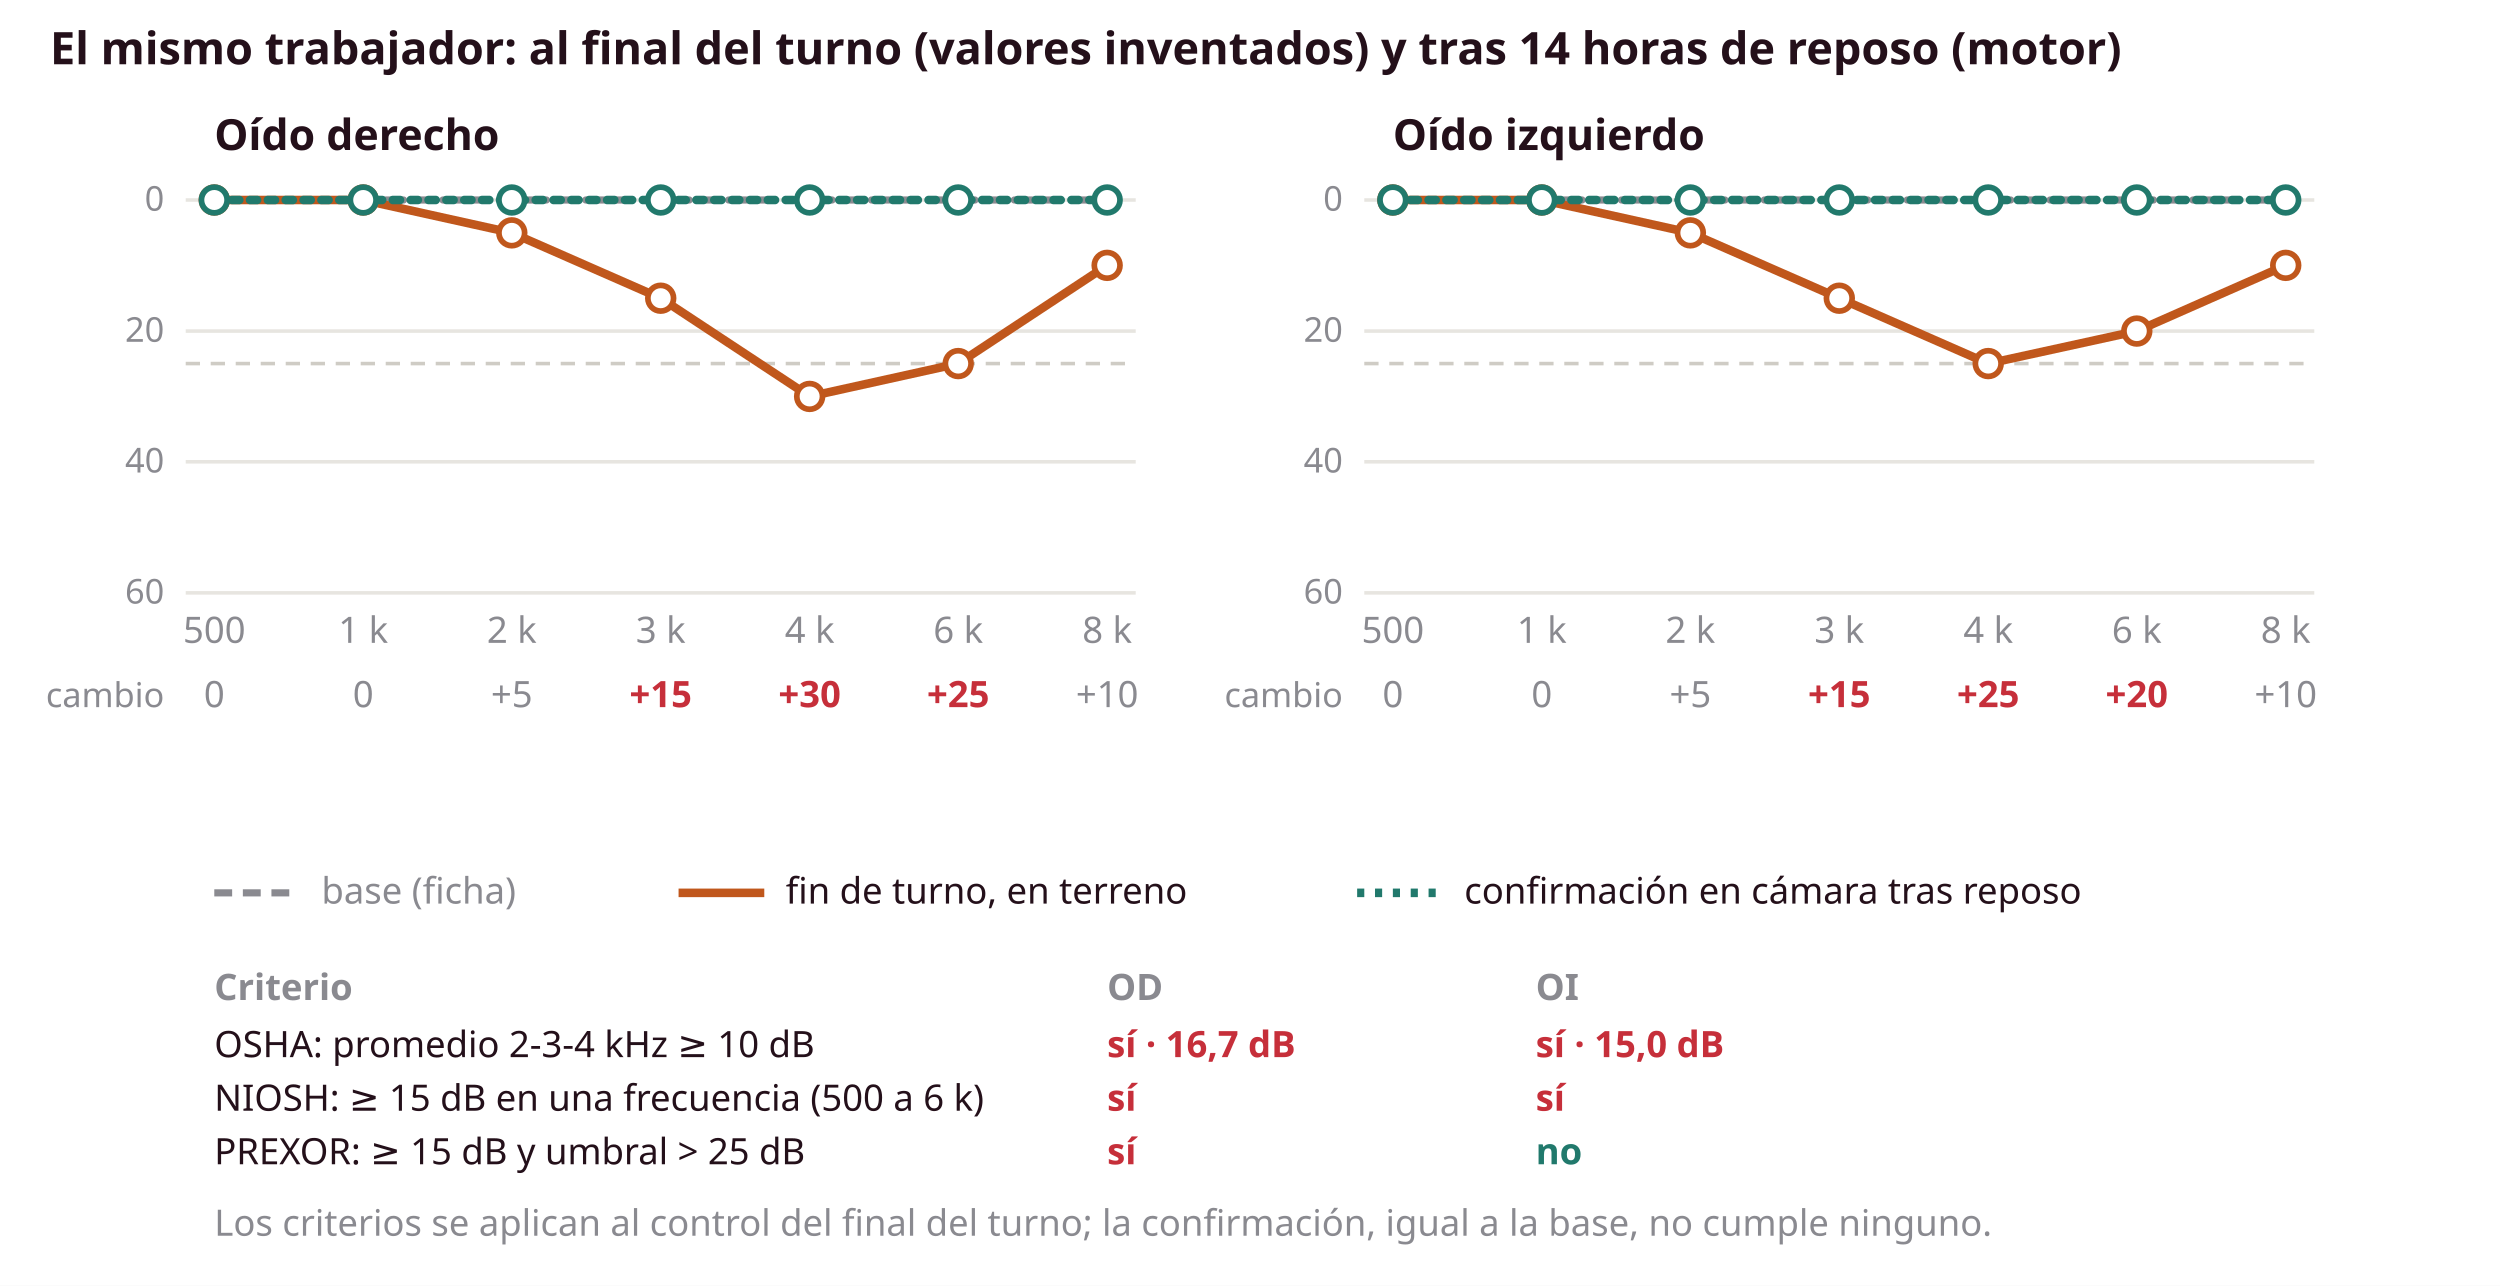
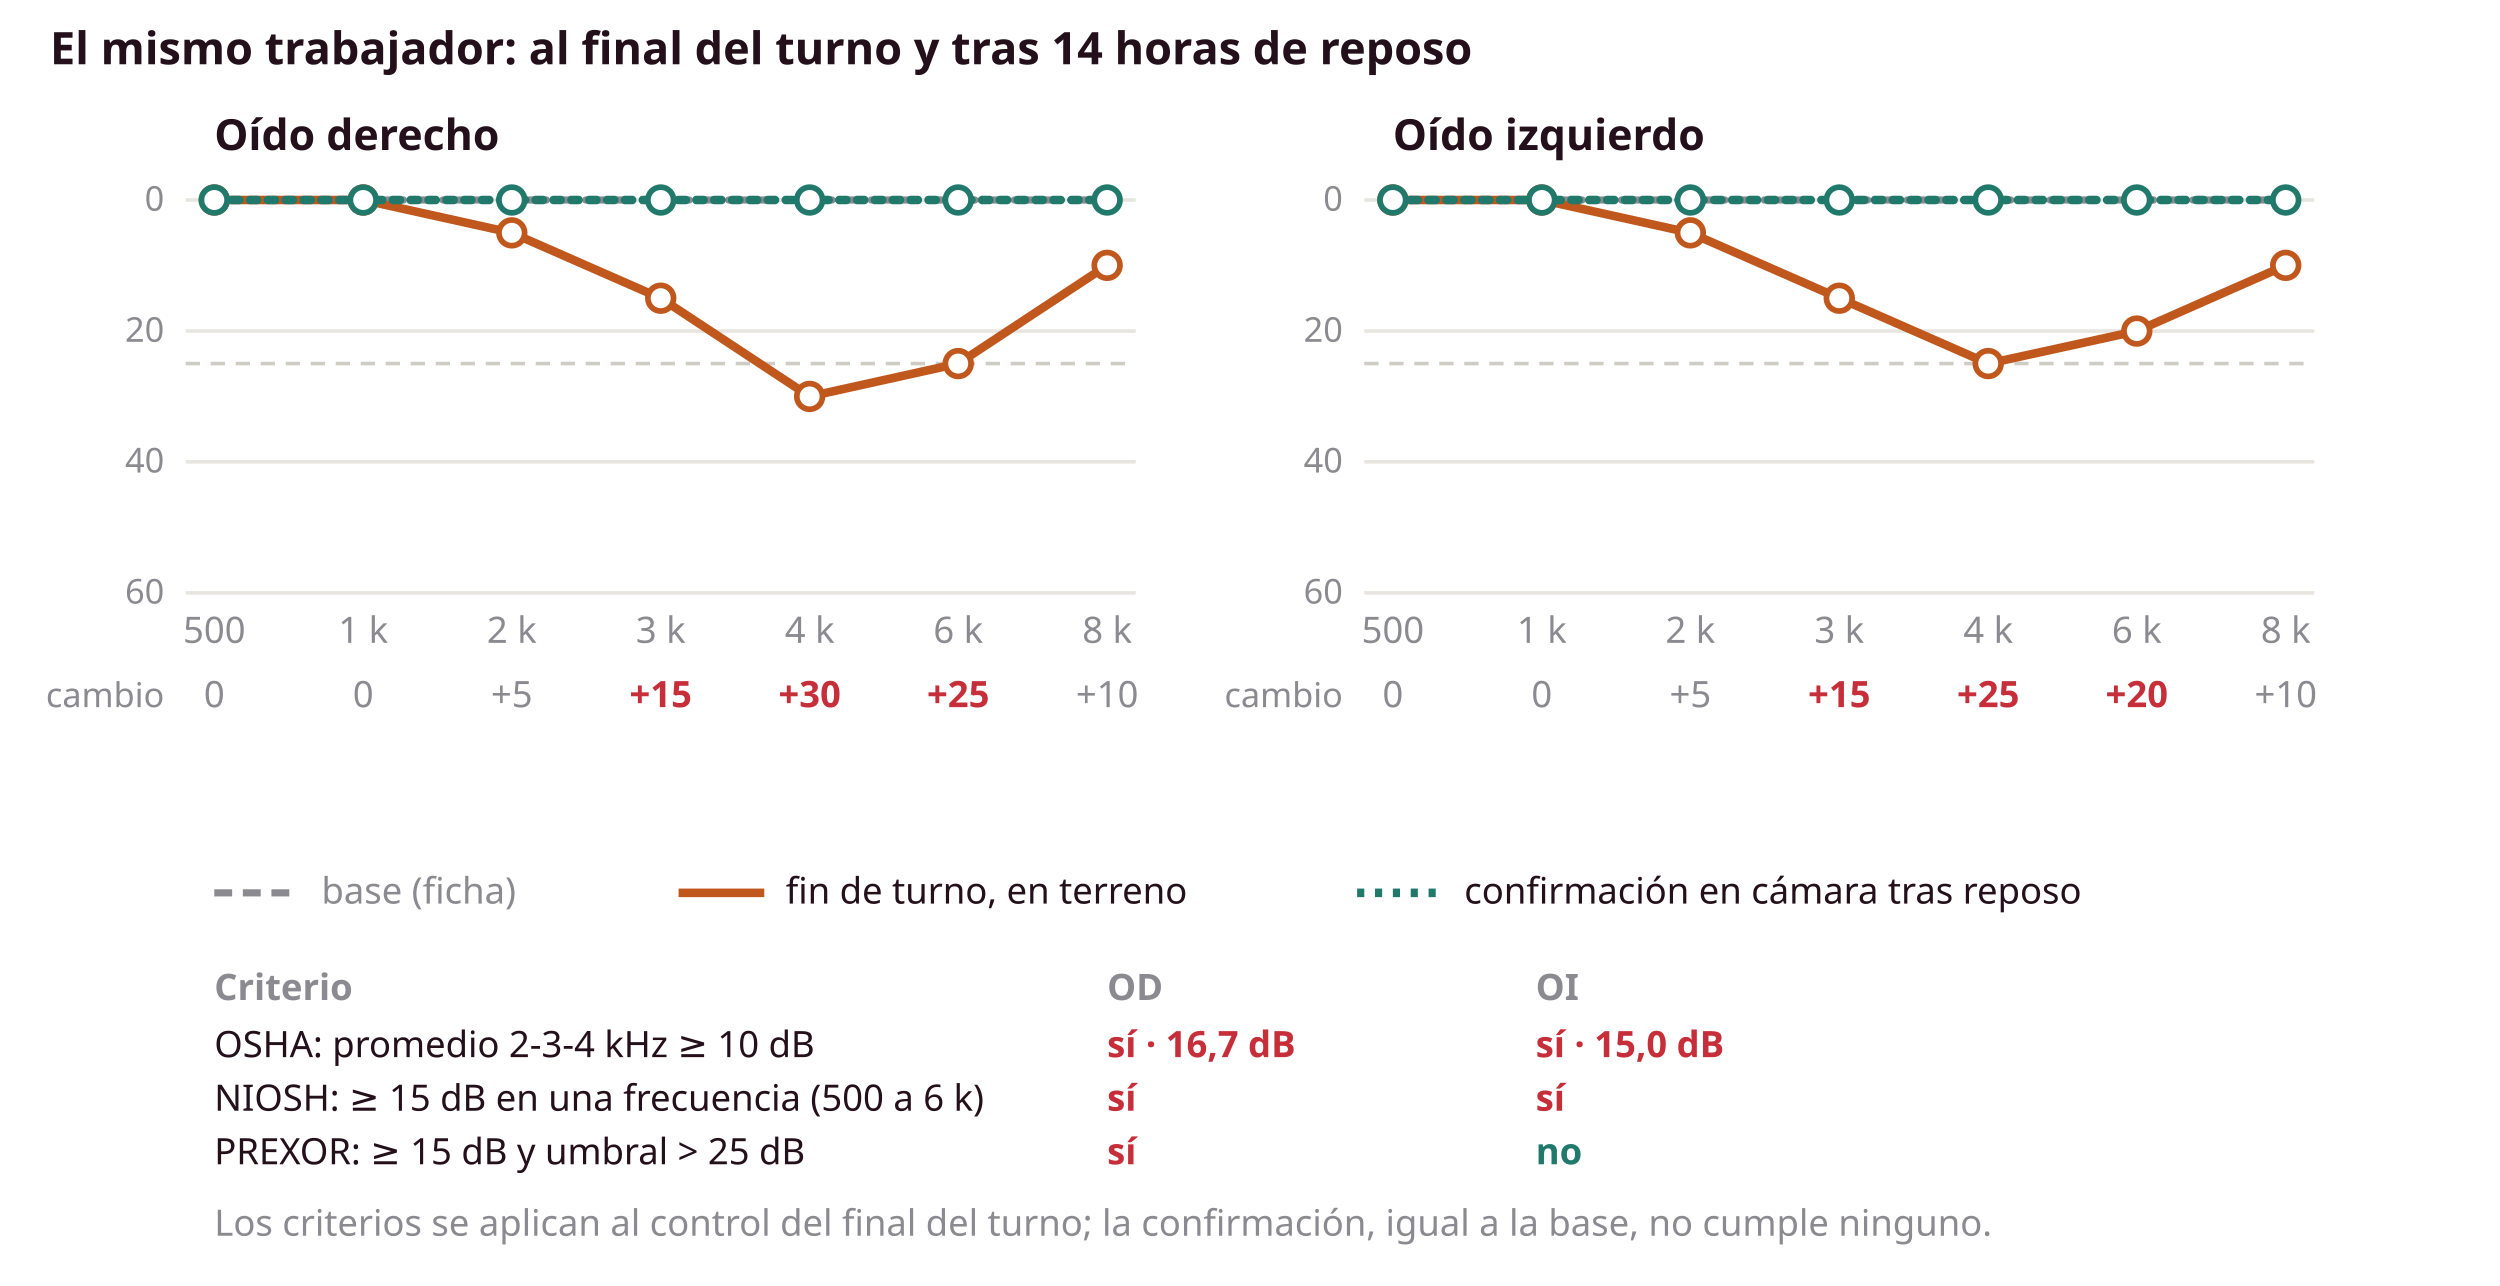
<svg xmlns="http://www.w3.org/2000/svg" viewBox="0 0 700 360" width="700" height="360">
  <defs />
  <rect width="700" height="360" fill="#fff" />
-   <text x="14.0" y="18.0" font-family="'Plus Jakarta Sans', sans-serif" font-size="12.6" fill="#24101a" text-anchor="start" font-weight="700">El mismo trabajador: al final del turno (valores inventados) y tras 14 horas de reposo (motor)</text>
+   <text x="14.0" y="18.0" font-family="'Plus Jakarta Sans', sans-serif" font-size="12.6" fill="#24101a" text-anchor="start" font-weight="700">El mismo trabajador: al final del turno y tras 14 horas de reposo</text>
  <text x="60.0" y="42.0" font-family="'Plus Jakarta Sans', sans-serif" font-size="12.0" fill="#24101a" text-anchor="start" font-weight="700">Oído derecho</text>
  <line x1="52.0" y1="56.0" x2="318.0" y2="56.0" stroke="#e7e5e0" stroke-width="1" />
  <text x="46.0" y="59.0" font-family="'Plus Jakarta Sans', sans-serif" font-size="9.6" fill="#8a8a90" text-anchor="end" font-weight="400">0</text>
  <line x1="52.0" y1="92.7" x2="318.0" y2="92.7" stroke="#e7e5e0" stroke-width="1" />
  <text x="46.0" y="95.7" font-family="'Plus Jakarta Sans', sans-serif" font-size="9.6" fill="#8a8a90" text-anchor="end" font-weight="400">20</text>
  <line x1="52.0" y1="129.3" x2="318.0" y2="129.3" stroke="#e7e5e0" stroke-width="1" />
  <text x="46.0" y="132.3" font-family="'Plus Jakarta Sans', sans-serif" font-size="9.6" fill="#8a8a90" text-anchor="end" font-weight="400">40</text>
  <line x1="52.0" y1="166.0" x2="318.0" y2="166.0" stroke="#e7e5e0" stroke-width="1" />
  <text x="46.0" y="169.0" font-family="'Plus Jakarta Sans', sans-serif" font-size="9.6" fill="#8a8a90" text-anchor="end" font-weight="400">60</text>
  <line x1="52.0" y1="101.8" x2="318.0" y2="101.8" stroke="#cfccc5" stroke-width="1" stroke-dasharray="4 3" />
  <text x="60.0" y="180.0" font-family="'Plus Jakarta Sans', sans-serif" font-size="10.2" fill="#8a8a90" text-anchor="middle" font-weight="400">500</text>
  <text x="101.7" y="180.0" font-family="'Plus Jakarta Sans', sans-serif" font-size="10.2" fill="#8a8a90" text-anchor="middle" font-weight="400">1 k</text>
  <text x="143.3" y="180.0" font-family="'Plus Jakarta Sans', sans-serif" font-size="10.2" fill="#8a8a90" text-anchor="middle" font-weight="400">2 k</text>
  <text x="185.0" y="180.0" font-family="'Plus Jakarta Sans', sans-serif" font-size="10.2" fill="#8a8a90" text-anchor="middle" font-weight="400">3 k</text>
  <text x="226.7" y="180.0" font-family="'Plus Jakarta Sans', sans-serif" font-size="10.2" fill="#8a8a90" text-anchor="middle" font-weight="400">4 k</text>
  <text x="268.3" y="180.0" font-family="'Plus Jakarta Sans', sans-serif" font-size="10.2" fill="#8a8a90" text-anchor="middle" font-weight="400">6 k</text>
  <text x="310.0" y="180.0" font-family="'Plus Jakarta Sans', sans-serif" font-size="10.2" fill="#8a8a90" text-anchor="middle" font-weight="400">8 k</text>
  <polyline points="60.0,56.0 101.7,56.0 143.3,56.0 185.0,56.0 226.7,56.0 268.3,56.0 310.0,56.0" fill="none" stroke="#8a8a90" stroke-width="2" stroke-linejoin="round" stroke-linecap="round" stroke-dasharray="5 3" />
  <polyline points="60.0,56.0 101.7,56.0 143.3,65.2 185.0,83.5 226.7,111.0 268.3,101.8 310.0,74.3" fill="none" stroke="#c0571c" stroke-width="2.4" stroke-linejoin="round" stroke-linecap="round" />
  <circle cx="60.0" cy="56.0" r="3.6" fill="#fff" stroke="#c0571c" stroke-width="1.6" />
  <circle cx="101.7" cy="56.0" r="3.6" fill="#fff" stroke="#c0571c" stroke-width="1.6" />
  <circle cx="143.3" cy="65.2" r="3.6" fill="#fff" stroke="#c0571c" stroke-width="1.6" />
  <circle cx="185.0" cy="83.5" r="3.6" fill="#fff" stroke="#c0571c" stroke-width="1.6" />
  <circle cx="226.7" cy="111.0" r="3.6" fill="#fff" stroke="#c0571c" stroke-width="1.6" />
  <circle cx="268.3" cy="101.8" r="3.6" fill="#fff" stroke="#c0571c" stroke-width="1.6" />
  <circle cx="310.0" cy="74.3" r="3.6" fill="#fff" stroke="#c0571c" stroke-width="1.6" />
  <polyline points="60.0,56.0 101.7,56.0 143.3,56.0 185.0,56.0 226.7,56.0 268.3,56.0 310.0,56.0" fill="none" stroke="#21796c" stroke-width="2.4" stroke-linejoin="round" stroke-linecap="round" stroke-dasharray="2 3" />
  <circle cx="60.0" cy="56.0" r="3.6" fill="#fff" stroke="#21796c" stroke-width="1.6" />
  <circle cx="101.7" cy="56.0" r="3.6" fill="#fff" stroke="#21796c" stroke-width="1.6" />
  <circle cx="143.3" cy="56.0" r="3.6" fill="#fff" stroke="#21796c" stroke-width="1.6" />
  <circle cx="185.0" cy="56.0" r="3.6" fill="#fff" stroke="#21796c" stroke-width="1.6" />
  <circle cx="226.7" cy="56.0" r="3.6" fill="#fff" stroke="#21796c" stroke-width="1.6" />
  <circle cx="268.3" cy="56.0" r="3.6" fill="#fff" stroke="#21796c" stroke-width="1.6" />
  <circle cx="310.0" cy="56.0" r="3.6" fill="#fff" stroke="#21796c" stroke-width="1.6" />
  <text x="46.0" y="198.0" font-family="'Plus Jakarta Sans', sans-serif" font-size="9.6" fill="#8a8a90" text-anchor="end" font-weight="400">cambio</text>
  <text x="60.0" y="198.0" font-family="'Plus Jakarta Sans', sans-serif" font-size="10.2" fill="#8a8a90" text-anchor="middle" font-weight="400">0</text>
  <text x="101.7" y="198.0" font-family="'Plus Jakarta Sans', sans-serif" font-size="10.2" fill="#8a8a90" text-anchor="middle" font-weight="400">0</text>
  <text x="143.3" y="198.0" font-family="'Plus Jakarta Sans', sans-serif" font-size="10.2" fill="#8a8a90" text-anchor="middle" font-weight="400">+5</text>
  <text x="185.0" y="198.0" font-family="'Plus Jakarta Sans', sans-serif" font-size="10.2" fill="#c62f3a" text-anchor="middle" font-weight="700">+15</text>
  <text x="226.7" y="198.0" font-family="'Plus Jakarta Sans', sans-serif" font-size="10.2" fill="#c62f3a" text-anchor="middle" font-weight="700">+30</text>
  <text x="268.3" y="198.0" font-family="'Plus Jakarta Sans', sans-serif" font-size="10.2" fill="#c62f3a" text-anchor="middle" font-weight="700">+25</text>
  <text x="310.0" y="198.0" font-family="'Plus Jakarta Sans', sans-serif" font-size="10.2" fill="#8a8a90" text-anchor="middle" font-weight="400">+10</text>
  <text x="390.0" y="42.0" font-family="'Plus Jakarta Sans', sans-serif" font-size="12.0" fill="#24101a" text-anchor="start" font-weight="700">Oído izquierdo</text>
  <line x1="382.0" y1="56.0" x2="648.0" y2="56.0" stroke="#e7e5e0" stroke-width="1" />
  <text x="376.0" y="59.0" font-family="'Plus Jakarta Sans', sans-serif" font-size="9.6" fill="#8a8a90" text-anchor="end" font-weight="400">0</text>
  <line x1="382.0" y1="92.7" x2="648.0" y2="92.7" stroke="#e7e5e0" stroke-width="1" />
  <text x="376.0" y="95.7" font-family="'Plus Jakarta Sans', sans-serif" font-size="9.6" fill="#8a8a90" text-anchor="end" font-weight="400">20</text>
  <line x1="382.0" y1="129.3" x2="648.0" y2="129.3" stroke="#e7e5e0" stroke-width="1" />
  <text x="376.0" y="132.3" font-family="'Plus Jakarta Sans', sans-serif" font-size="9.6" fill="#8a8a90" text-anchor="end" font-weight="400">40</text>
  <line x1="382.0" y1="166.0" x2="648.0" y2="166.0" stroke="#e7e5e0" stroke-width="1" />
  <text x="376.0" y="169.0" font-family="'Plus Jakarta Sans', sans-serif" font-size="9.6" fill="#8a8a90" text-anchor="end" font-weight="400">60</text>
  <line x1="382.0" y1="101.8" x2="648.0" y2="101.8" stroke="#cfccc5" stroke-width="1" stroke-dasharray="4 3" />
  <text x="390.0" y="180.0" font-family="'Plus Jakarta Sans', sans-serif" font-size="10.2" fill="#8a8a90" text-anchor="middle" font-weight="400">500</text>
  <text x="431.7" y="180.0" font-family="'Plus Jakarta Sans', sans-serif" font-size="10.2" fill="#8a8a90" text-anchor="middle" font-weight="400">1 k</text>
  <text x="473.3" y="180.0" font-family="'Plus Jakarta Sans', sans-serif" font-size="10.2" fill="#8a8a90" text-anchor="middle" font-weight="400">2 k</text>
  <text x="515.0" y="180.0" font-family="'Plus Jakarta Sans', sans-serif" font-size="10.2" fill="#8a8a90" text-anchor="middle" font-weight="400">3 k</text>
  <text x="556.7" y="180.0" font-family="'Plus Jakarta Sans', sans-serif" font-size="10.2" fill="#8a8a90" text-anchor="middle" font-weight="400">4 k</text>
  <text x="598.3" y="180.0" font-family="'Plus Jakarta Sans', sans-serif" font-size="10.2" fill="#8a8a90" text-anchor="middle" font-weight="400">6 k</text>
  <text x="640.0" y="180.0" font-family="'Plus Jakarta Sans', sans-serif" font-size="10.2" fill="#8a8a90" text-anchor="middle" font-weight="400">8 k</text>
  <polyline points="390.0,56.0 431.7,56.0 473.3,56.0 515.0,56.0 556.7,56.0 598.3,56.0 640.0,56.0" fill="none" stroke="#8a8a90" stroke-width="2" stroke-linejoin="round" stroke-linecap="round" stroke-dasharray="5 3" />
  <polyline points="390.0,56.0 431.7,56.0 473.3,65.2 515.0,83.5 556.7,101.8 598.3,92.7 640.0,74.3" fill="none" stroke="#c0571c" stroke-width="2.4" stroke-linejoin="round" stroke-linecap="round" />
  <circle cx="390.0" cy="56.0" r="3.6" fill="#fff" stroke="#c0571c" stroke-width="1.6" />
  <circle cx="431.7" cy="56.0" r="3.6" fill="#fff" stroke="#c0571c" stroke-width="1.6" />
  <circle cx="473.3" cy="65.2" r="3.6" fill="#fff" stroke="#c0571c" stroke-width="1.6" />
  <circle cx="515.0" cy="83.5" r="3.6" fill="#fff" stroke="#c0571c" stroke-width="1.6" />
  <circle cx="556.7" cy="101.8" r="3.6" fill="#fff" stroke="#c0571c" stroke-width="1.6" />
  <circle cx="598.3" cy="92.7" r="3.6" fill="#fff" stroke="#c0571c" stroke-width="1.6" />
  <circle cx="640.0" cy="74.3" r="3.6" fill="#fff" stroke="#c0571c" stroke-width="1.6" />
  <polyline points="390.0,56.0 431.7,56.0 473.3,56.0 515.0,56.0 556.7,56.0 598.3,56.0 640.0,56.0" fill="none" stroke="#21796c" stroke-width="2.4" stroke-linejoin="round" stroke-linecap="round" stroke-dasharray="2 3" />
  <circle cx="390.0" cy="56.0" r="3.6" fill="#fff" stroke="#21796c" stroke-width="1.6" />
  <circle cx="431.7" cy="56.0" r="3.6" fill="#fff" stroke="#21796c" stroke-width="1.6" />
  <circle cx="473.3" cy="56.0" r="3.6" fill="#fff" stroke="#21796c" stroke-width="1.6" />
  <circle cx="515.0" cy="56.0" r="3.6" fill="#fff" stroke="#21796c" stroke-width="1.6" />
  <circle cx="556.7" cy="56.0" r="3.6" fill="#fff" stroke="#21796c" stroke-width="1.6" />
  <circle cx="598.3" cy="56.0" r="3.6" fill="#fff" stroke="#21796c" stroke-width="1.6" />
  <circle cx="640.0" cy="56.0" r="3.6" fill="#fff" stroke="#21796c" stroke-width="1.6" />
  <text x="376.0" y="198.0" font-family="'Plus Jakarta Sans', sans-serif" font-size="9.6" fill="#8a8a90" text-anchor="end" font-weight="400">cambio</text>
  <text x="390.0" y="198.0" font-family="'Plus Jakarta Sans', sans-serif" font-size="10.2" fill="#8a8a90" text-anchor="middle" font-weight="400">0</text>
  <text x="431.7" y="198.0" font-family="'Plus Jakarta Sans', sans-serif" font-size="10.2" fill="#8a8a90" text-anchor="middle" font-weight="400">0</text>
  <text x="473.3" y="198.0" font-family="'Plus Jakarta Sans', sans-serif" font-size="10.2" fill="#8a8a90" text-anchor="middle" font-weight="400">+5</text>
  <text x="515.0" y="198.0" font-family="'Plus Jakarta Sans', sans-serif" font-size="10.2" fill="#c62f3a" text-anchor="middle" font-weight="700">+15</text>
  <text x="556.7" y="198.0" font-family="'Plus Jakarta Sans', sans-serif" font-size="10.2" fill="#c62f3a" text-anchor="middle" font-weight="700">+25</text>
  <text x="598.3" y="198.0" font-family="'Plus Jakarta Sans', sans-serif" font-size="10.2" fill="#c62f3a" text-anchor="middle" font-weight="700">+20</text>
  <text x="640.0" y="198.0" font-family="'Plus Jakarta Sans', sans-serif" font-size="10.2" fill="#8a8a90" text-anchor="middle" font-weight="400">+10</text>
  <line x1="60.0" y1="250.0" x2="84.0" y2="250.0" stroke="#8a8a90" stroke-width="2" stroke-dasharray="5 3" />
  <text x="90.0" y="253.0" font-family="'Plus Jakarta Sans', sans-serif" font-size="10.2" fill="#8a8a90" text-anchor="start" font-weight="400">base (ficha)</text>
  <line x1="190.0" y1="250.0" x2="214.0" y2="250.0" stroke="#c0571c" stroke-width="2.4" />
  <text x="220.0" y="253.0" font-family="'Plus Jakarta Sans', sans-serif" font-size="10.2" fill="#24101a" text-anchor="start" font-weight="400">fin de turno, en terreno</text>
  <line x1="380.0" y1="250.0" x2="404.0" y2="250.0" stroke="#21796c" stroke-width="2.4" stroke-dasharray="2 3" />
  <text x="410.0" y="253.0" font-family="'Plus Jakarta Sans', sans-serif" font-size="10.2" fill="#24101a" text-anchor="start" font-weight="400">confirmación en cámara tras reposo</text>
  <text x="60.0" y="280.0" font-family="'Plus Jakarta Sans', sans-serif" font-size="10.2" fill="#8a8a90" text-anchor="start" font-weight="700">Criterio</text>
  <text x="60.0" y="296.0" font-family="'Plus Jakarta Sans', sans-serif" font-size="10.2" fill="#24101a" text-anchor="start" font-weight="400">OSHA: promedio 2-3-4 kHz ≥ 10 dB</text>
  <text x="60.0" y="311.0" font-family="'Plus Jakarta Sans', sans-serif" font-size="10.2" fill="#24101a" text-anchor="start" font-weight="400">NIOSH: ≥ 15 dB en una frecuencia (500 a 6 k)</text>
  <text x="60.0" y="326.0" font-family="'Plus Jakarta Sans', sans-serif" font-size="10.2" fill="#24101a" text-anchor="start" font-weight="400">PREXOR: ≥ 15 dB y umbral &gt; 25 dB</text>
  <text x="310.0" y="280.0" font-family="'Plus Jakarta Sans', sans-serif" font-size="10.2" fill="#8a8a90" text-anchor="start" font-weight="700">OD</text>
  <text x="310.0" y="296.0" font-family="'Plus Jakarta Sans', sans-serif" font-size="10.2" fill="#24101a" text-anchor="start" font-weight="400">
    <tspan fill="#c62f3a" font-weight="700">sí · 16,7 dB</tspan>
  </text>
  <text x="310.0" y="311.0" font-family="'Plus Jakarta Sans', sans-serif" font-size="10.2" fill="#24101a" text-anchor="start" font-weight="400">
    <tspan fill="#c62f3a" font-weight="700">sí</tspan>
  </text>
  <text x="310.0" y="326.0" font-family="'Plus Jakarta Sans', sans-serif" font-size="10.2" fill="#24101a" text-anchor="start" font-weight="400">
    <tspan fill="#c62f3a" font-weight="700">sí</tspan>
  </text>
  <text x="430.0" y="280.0" font-family="'Plus Jakarta Sans', sans-serif" font-size="10.2" fill="#8a8a90" text-anchor="start" font-weight="700">OI</text>
  <text x="430.0" y="296.0" font-family="'Plus Jakarta Sans', sans-serif" font-size="10.2" fill="#24101a" text-anchor="start" font-weight="400">
    <tspan fill="#c62f3a" font-weight="700">sí · 15,0 dB</tspan>
  </text>
  <text x="430.0" y="311.0" font-family="'Plus Jakarta Sans', sans-serif" font-size="10.2" fill="#24101a" text-anchor="start" font-weight="400">
    <tspan fill="#c62f3a" font-weight="700">sí</tspan>
  </text>
  <text x="430.0" y="326.0" font-family="'Plus Jakarta Sans', sans-serif" font-size="10.2" fill="#24101a" text-anchor="start" font-weight="400">
    <tspan fill="#21796c" font-weight="700">no</tspan>
  </text>
  <text x="60.0" y="346.0" font-family="'Plus Jakarta Sans', sans-serif" font-size="10.2" fill="#8a8a90" text-anchor="start" font-weight="400">Los criterios se aplican al control del final del turno; la confirmación, igual a la base, no cumple ninguno.</text>
</svg>
